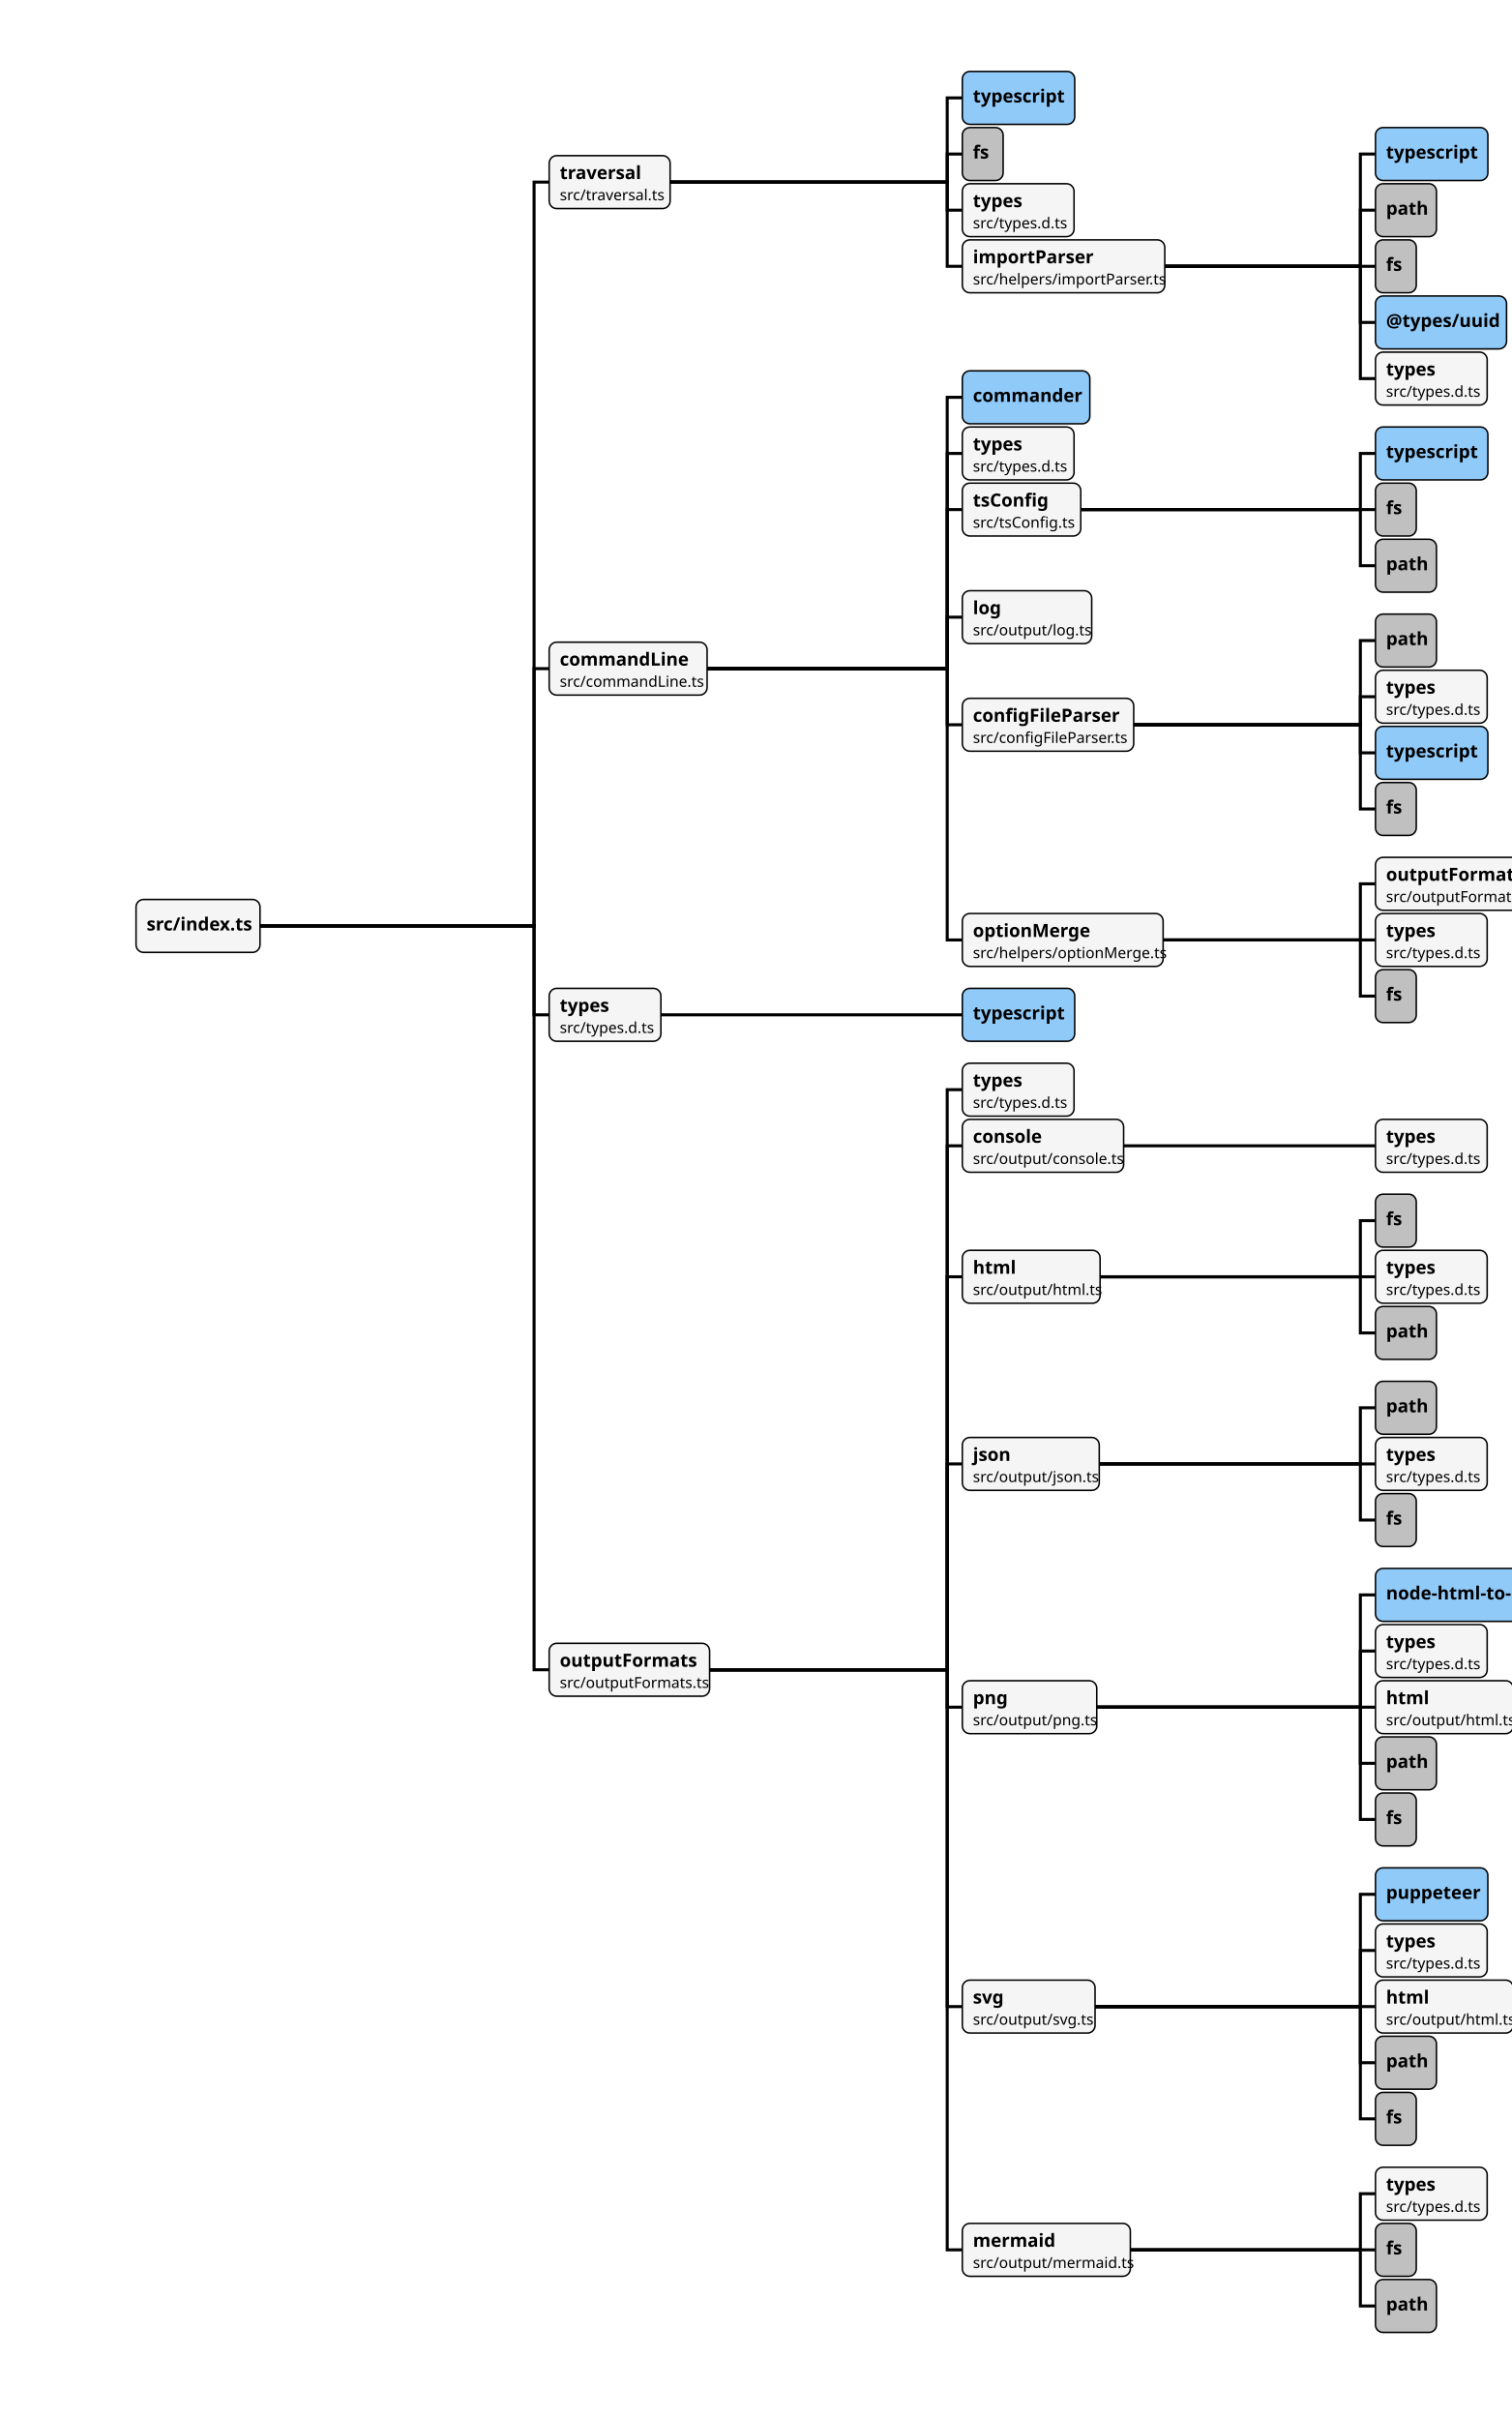
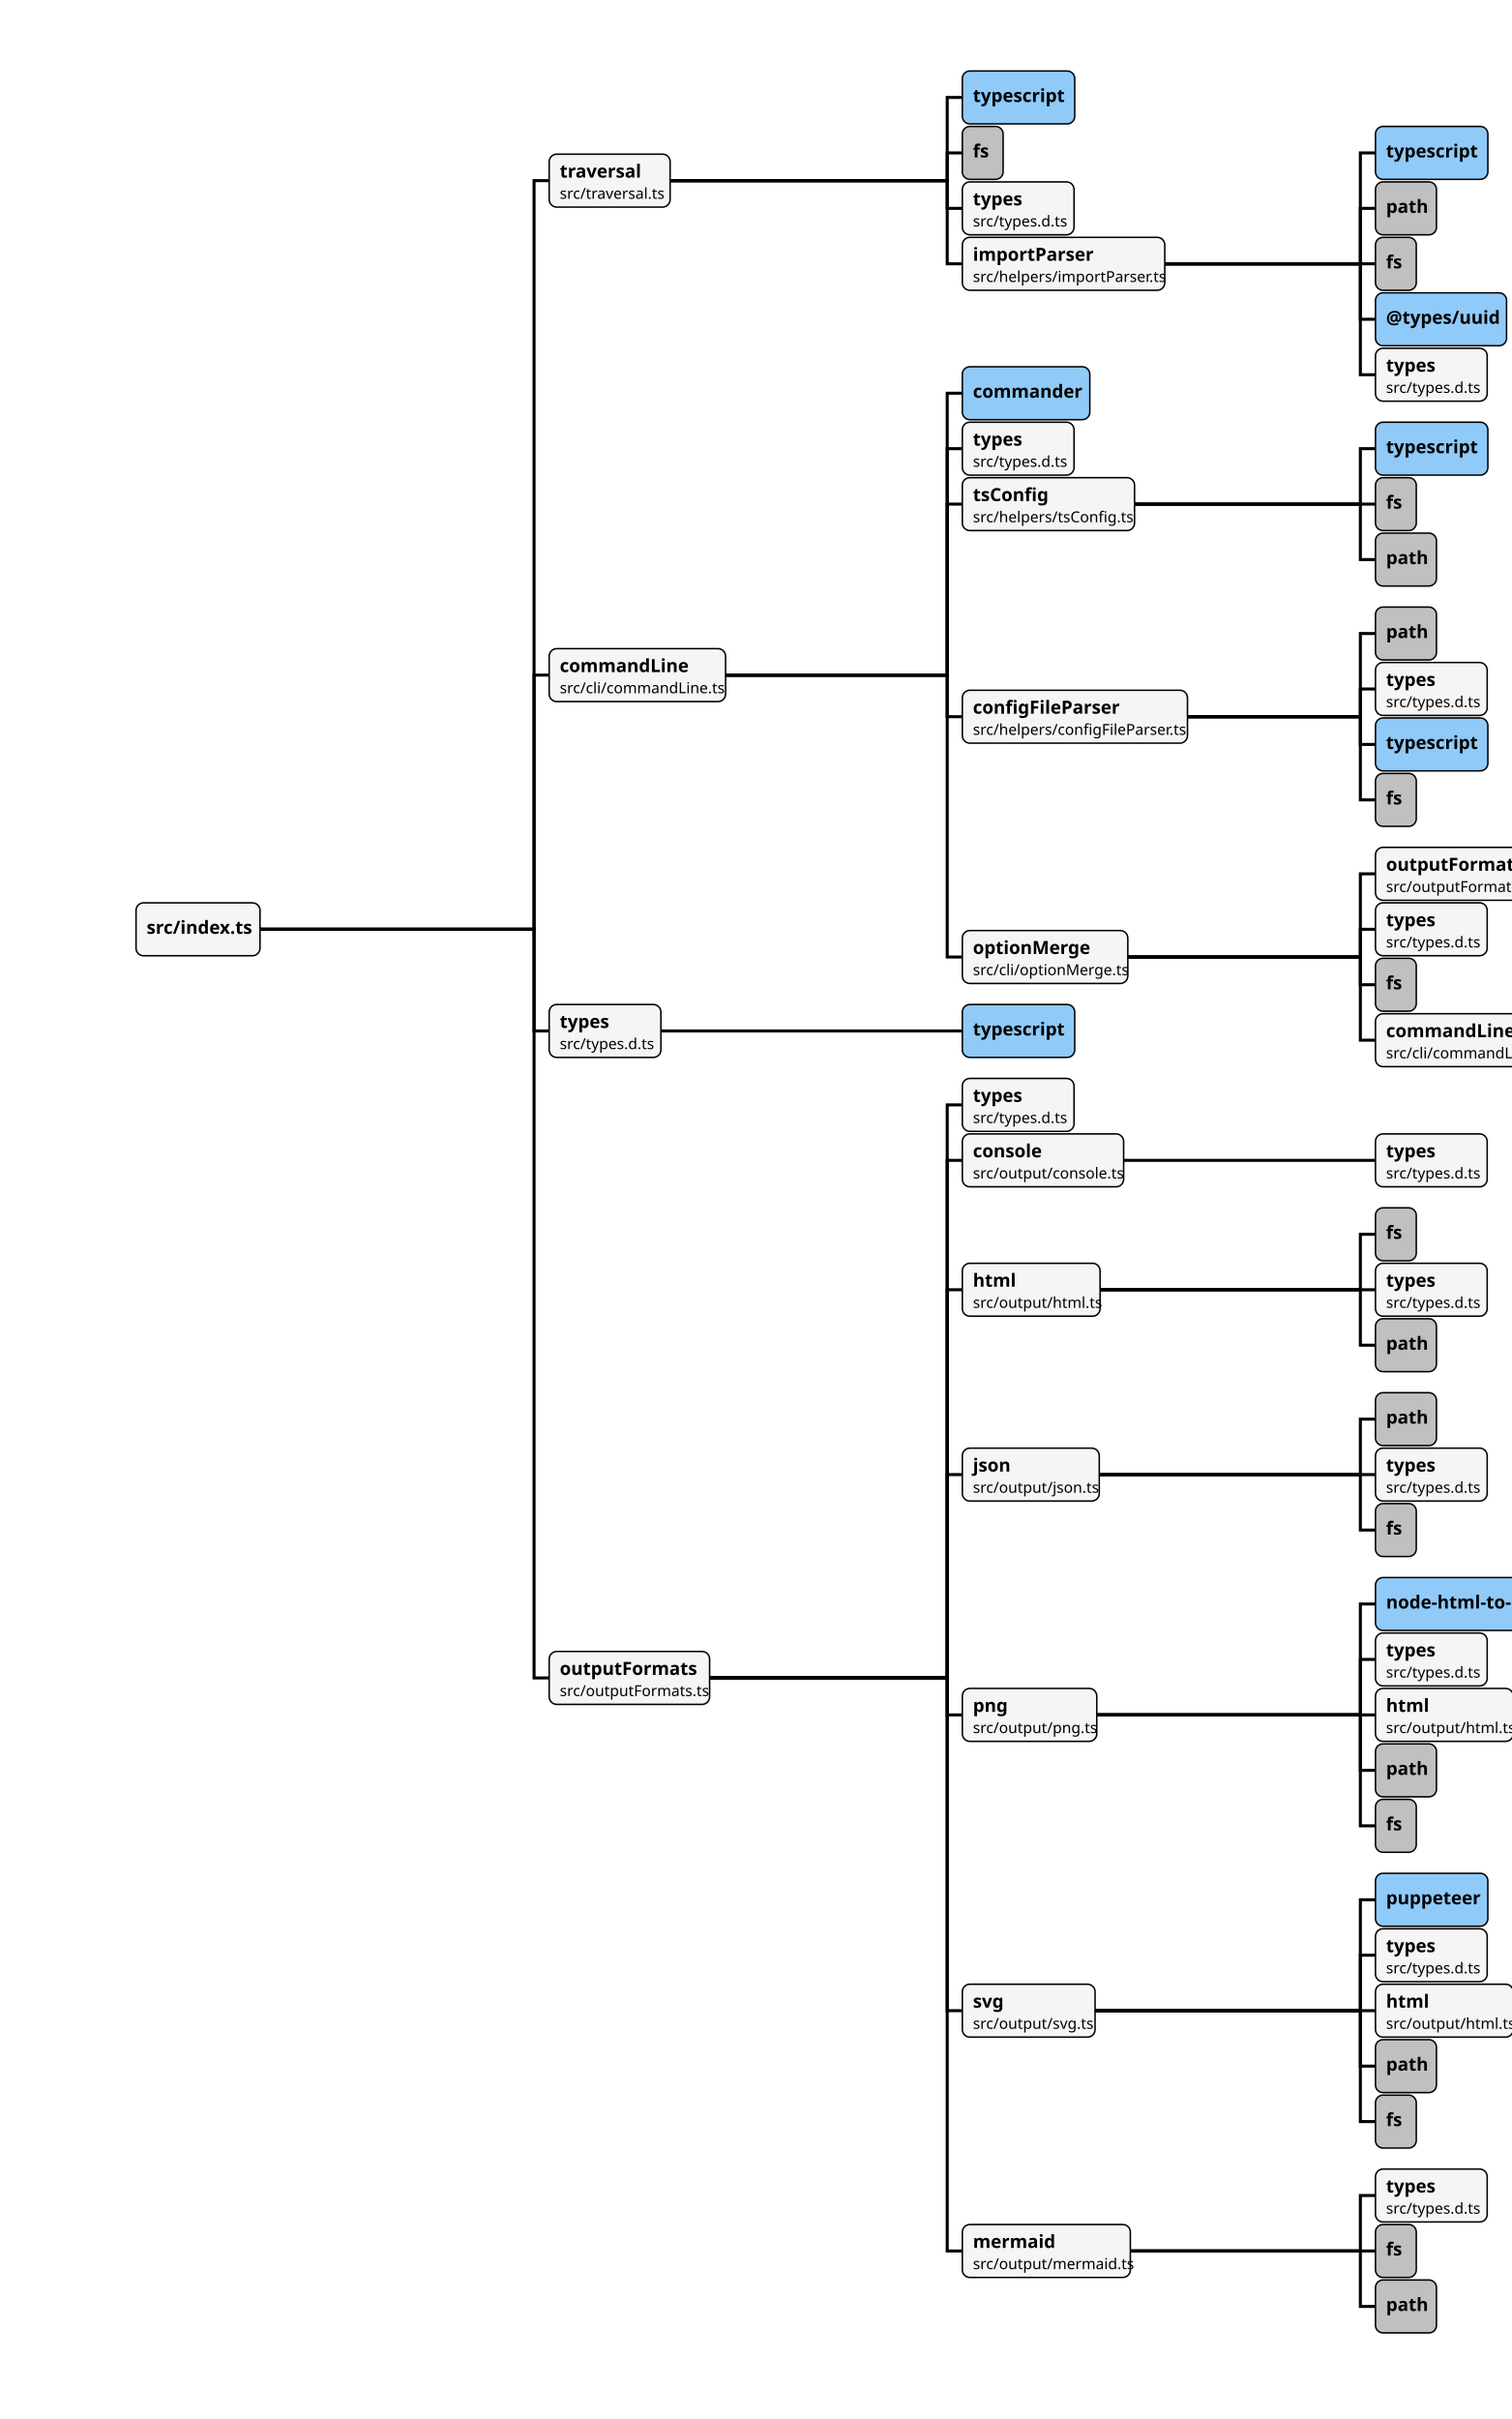
<svg xmlns="http://www.w3.org/2000/svg" width="1000" height="1600">
  <style type="text/css">
            body { width: 1200px !important; height: 100% !important; }
                
            body {
                width: 1500px;
                height: 100%;
            }
            svg {
                overflow: visible;
            }
            .text {
                font: 12px sans-serif;
                font-weight: 600;
            }
            .secondaryText {
                font: 10px sans-serif;
            }
            .link {
                fill: none;
                stroke: black;
                stroke-width: 2px;
            }
            .subtleLink {
                fill: none;
                /*stroke: gray;*/
                stroke-width: 1px;
                stroke-dasharray: 5, 5;
                stroke-dashoffset: 0;
            }
            .rect {
                stroke: black;
                stroke-width: 1px;
            }
            .nodeModule {
                fill: #90caf9;
            }
            .sourceFile {
                fill: whitesmoke;
            }
            .unknown {
                fill: #c0c0c0;
            }
        </style>
  <g transform="translate(90,40)">
-     <path class="link" d="M82.023,572.439H263.333V80.451H273.333">
- </path>
-     <path class="link" d="M82.023,572.439H263.333V402.254H273.333">
- </path>
-     <path class="link" d="M82.023,572.439H263.333V631.23H273.333">
- </path>
-     <path class="link" d="M82.023,572.439H263.333V1064.426H273.333">
- </path>
-     <path class="link" d="M353.349,80.451H536.667V24.754H546.667">
- </path>
-     <path class="link" d="M353.349,80.451H536.667V61.885H546.667">
- </path>
-     <path class="link" d="M353.349,80.451H536.667V99.016H546.667">
- </path>
-     <path class="link" d="M353.349,80.451H536.667V136.148H546.667">
- </path>
-     <path class="link" d="M377.818,402.254H536.667V222.787H546.667">
- </path>
-     <path class="link" d="M377.818,402.254H536.667V259.918H546.667">
- </path>
-     <path class="link" d="M377.818,402.254H536.667V297.049H546.667">
- </path>
-     <path class="link" d="M377.818,402.254H536.667V368.217H546.667">
- </path>
-     <path class="link" d="M377.818,402.254H536.667V439.385H546.667">
- </path>
-     <path class="link" d="M377.818,402.254H536.667V581.721H546.667">
- </path>
-     <path class="link" d="M347.24,631.23H536.667V631.23H546.667">
- </path>
-     <path class="link" d="M379.474,1064.426H536.667V680.738H546.667">
- </path>
-     <path class="link" d="M379.474,1064.426H536.667V717.869H546.667">
- </path>
-     <path class="link" d="M379.474,1064.426H536.667V804.508H546.667">
- </path>
-     <path class="link" d="M379.474,1064.426H536.667V928.279H546.667">
- </path>
-     <path class="link" d="M379.474,1064.426H536.667V1089.18H546.667">
- </path>
-     <path class="link" d="M379.474,1064.426H536.667V1287.213H546.667">
- </path>
-     <path class="link" d="M379.474,1064.426H536.667V1448.115H546.667">
- </path>
-     <path class="link" d="M680.604,136.148H810V61.885H820">
- </path>
-     <path class="link" d="M680.604,136.148H810V99.016H820">
- </path>
-     <path class="link" d="M680.604,136.148H810V136.148H820">
- </path>
-     <path class="link" d="M680.604,136.148H810V173.279H820">
- </path>
-     <path class="link" d="M680.604,136.148H810V210.41H820">
- </path>
-     <path class="link" d="M625.026,297.049H810V259.918H820">
- </path>
-     <path class="link" d="M625.026,297.049H810V297.049H820">
- </path>
-     <path class="link" d="M625.026,297.049H810V334.18H820">
- </path>
-     <path class="link" d="M660.042,439.385H810V383.689H820">
- </path>
-     <path class="link" d="M660.042,439.385H810V420.82H820">
- </path>
-     <path class="link" d="M660.042,439.385H810V457.951H820">
- </path>
-     <path class="link" d="M660.042,439.385H810V495.082H820">
- </path>
-     <path class="link" d="M679.51,581.721H810V544.59H820">
- </path>
-     <path class="link" d="M679.51,581.721H810V581.721H820">
- </path>
-     <path class="link" d="M679.51,581.721H810V618.852H820">
- </path>
-     <path class="link" d="M653.385,717.869H810V717.869H820">
- </path>
-     <path class="link" d="M637.807,804.508H810V767.377H820">
- </path>
-     <path class="link" d="M637.807,804.508H810V804.508H820">
- </path>
-     <path class="link" d="M637.807,804.508H810V841.639H820">
- </path>
-     <path class="link" d="M637.26,928.279H810V891.148H820">
- </path>
-     <path class="link" d="M637.26,928.279H810V928.279H820">
- </path>
-     <path class="link" d="M637.26,928.279H810V965.41H820">
- </path>
-     <path class="link" d="M635.604,1089.18H810V1014.918H820">
- </path>
-     <path class="link" d="M635.604,1089.18H810V1052.049H820">
- </path>
-     <path class="link" d="M635.604,1089.18H810V1089.18H820">
- </path>
-     <path class="link" d="M635.604,1089.18H810V1126.311H820">
- </path>
-     <path class="link" d="M635.604,1089.18H810V1163.443H820">
- </path>
-     <path class="link" d="M634.479,1287.213H810V1212.951H820">
- </path>
-     <path class="link" d="M634.479,1287.213H810V1250.082H820">
- </path>
-     <path class="link" d="M634.479,1287.213H810V1287.213H820">
- </path>
-     <path class="link" d="M634.479,1287.213H810V1324.344H820">
- </path>
-     <path class="link" d="M634.479,1287.213H810V1361.475H820">
- </path>
-     <path class="link" d="M657.823,1448.115H810V1410.984H820">
- </path>
-     <path class="link" d="M657.823,1448.115H810V1448.115H820">
- </path>
-     <path class="link" d="M657.823,1448.115H810V1485.246H820">
- </path>
-     <g class="node" transform="translate(0,572.4385)">
+     <path class="link" d="M82.023,574.656H263.333V79.474H273.333">
+ </path>
+     <path class="link" d="M82.023,574.656H263.333V406.538H273.333">
+ </path>
+     <path class="link" d="M82.023,574.656H263.333V641.903H273.333">
+ </path>
+     <path class="link" d="M82.023,574.656H263.333V1069.838H273.333">
+ </path>
+     <path class="link" d="M353.349,79.474H536.667V24.453H546.667">
+ </path>
+     <path class="link" d="M353.349,79.474H536.667V61.134H546.667">
+ </path>
+     <path class="link" d="M353.349,79.474H536.667V97.814H546.667">
+ </path>
+     <path class="link" d="M353.349,79.474H536.667V134.494H546.667">
+ </path>
+     <path class="link" d="M390.036,406.538H536.667V220.081H546.667">
+ </path>
+     <path class="link" d="M390.036,406.538H536.667V256.761H546.667">
+ </path>
+     <path class="link" d="M390.036,406.538H536.667V293.441H546.667">
+ </path>
+     <path class="link" d="M390.036,406.538H536.667V434.049H546.667">
+ </path>
+     <path class="link" d="M390.036,406.538H536.667V592.996H546.667">
+ </path>
+     <path class="link" d="M347.24,641.903H536.667V641.903H546.667">
+ </path>
+     <path class="link" d="M379.474,1069.838H536.667V690.81H546.667">
+ </path>
+     <path class="link" d="M379.474,1069.838H536.667V727.49H546.667">
+ </path>
+     <path class="link" d="M379.474,1069.838H536.667V813.077H546.667">
+ </path>
+     <path class="link" d="M379.474,1069.838H536.667V935.344H546.667">
+ </path>
+     <path class="link" d="M379.474,1069.838H536.667V1094.291H546.667">
+ </path>
+     <path class="link" d="M379.474,1069.838H536.667V1289.919H546.667">
+ </path>
+     <path class="link" d="M379.474,1069.838H536.667V1448.866H546.667">
+ </path>
+     <path class="link" d="M680.604,134.494H810V61.134H820">
+ </path>
+     <path class="link" d="M680.604,134.494H810V97.814H820">
+ </path>
+     <path class="link" d="M680.604,134.494H810V134.494H820">
+ </path>
+     <path class="link" d="M680.604,134.494H810V171.174H820">
+ </path>
+     <path class="link" d="M680.604,134.494H810V207.854H820">
+ </path>
+     <path class="link" d="M660.604,293.441H810V256.761H820">
+ </path>
+     <path class="link" d="M660.604,293.441H810V293.441H820">
+ </path>
+     <path class="link" d="M660.604,293.441H810V330.121H820">
+ </path>
+     <path class="link" d="M695.62,434.049H810V379.028H820">
+ </path>
+     <path class="link" d="M695.62,434.049H810V415.709H820">
+ </path>
+     <path class="link" d="M695.62,434.049H810V452.389H820">
+ </path>
+     <path class="link" d="M695.62,434.049H810V489.069H820">
+ </path>
+     <path class="link" d="M656.151,592.996H810V537.976H820">
+ </path>
+     <path class="link" d="M656.151,592.996H810V574.656H820">
+ </path>
+     <path class="link" d="M656.151,592.996H810V611.336H820">
+ </path>
+     <path class="link" d="M656.151,592.996H810V648.016H820">
+ </path>
+     <path class="link" d="M653.385,727.49H810V727.49H820">
+ </path>
+     <path class="link" d="M637.807,813.077H810V776.397H820">
+ </path>
+     <path class="link" d="M637.807,813.077H810V813.077H820">
+ </path>
+     <path class="link" d="M637.807,813.077H810V849.757H820">
+ </path>
+     <path class="link" d="M637.26,935.344H810V898.664H820">
+ </path>
+     <path class="link" d="M637.26,935.344H810V935.344H820">
+ </path>
+     <path class="link" d="M637.26,935.344H810V972.024H820">
+ </path>
+     <path class="link" d="M635.604,1094.291H810V1020.931H820">
+ </path>
+     <path class="link" d="M635.604,1094.291H810V1057.611H820">
+ </path>
+     <path class="link" d="M635.604,1094.291H810V1094.291H820">
+ </path>
+     <path class="link" d="M635.604,1094.291H810V1130.972H820">
+ </path>
+     <path class="link" d="M635.604,1094.291H810V1167.652H820">
+ </path>
+     <path class="link" d="M634.479,1289.919H810V1216.559H820">
+ </path>
+     <path class="link" d="M634.479,1289.919H810V1253.239H820">
+ </path>
+     <path class="link" d="M634.479,1289.919H810V1289.919H820">
+ </path>
+     <path class="link" d="M634.479,1289.919H810V1326.599H820">
+ </path>
+     <path class="link" d="M634.479,1289.919H810V1363.279H820">
+ </path>
+     <path class="link" d="M657.823,1448.866H810V1412.186H820">
+ </path>
+     <path class="link" d="M657.823,1448.866H810V1448.866H820">
+ </path>
+     <path class="link" d="M657.823,1448.866H810V1485.547H820">
+ </path>
+     <g class="node" transform="translate(0,574.6559)">
      <rect x="0" y="-17.5" width="82.023" height="35" rx="5" class="rect sourceFile">
</rect>
      <text y="3" x="7" class="text" style="text-anchor: start;">src/index.ts</text>
      <text y="12" x="7" class="secondaryText" style="text-anchor: start;">
</text>
    </g>
-     <g class="node" transform="translate(273.3333,80.45082)">
+     <g class="node" transform="translate(273.3333,79.47368)">
      <rect x="0" y="-17.5" width="80.016" height="35" rx="5" class="rect sourceFile">
</rect>
      <text y="-2" x="7" class="text" style="text-anchor: start;">traversal</text>
      <text y="12" x="7" class="secondaryText" style="text-anchor: start;">src/traversal.ts</text>
    </g>
-     <g class="node" transform="translate(273.3333,402.2541)">
-       <rect x="0" y="-17.5" width="104.484" height="35" rx="5" class="rect sourceFile">
+     <g class="node" transform="translate(273.3333,406.5385)">
+       <rect x="0" y="-17.5" width="116.703" height="35" rx="5" class="rect sourceFile">
</rect>
      <text y="-2" x="7" class="text" style="text-anchor: start;">commandLine</text>
-       <text y="12" x="7" class="secondaryText" style="text-anchor: start;">src/commandLine.ts</text>
-     </g>
-     <g class="node" transform="translate(273.3333,631.2295)">
-       <rect x="0" y="-17.5" width="73.906" height="35" rx="5" class="rect sourceFile">
- </rect>
-       <text y="-2" x="7" class="text" style="text-anchor: start;">types</text>
-       <text y="12" x="7" class="secondaryText" style="text-anchor: start;">src/types.d.ts</text>
-     </g>
-     <g class="node" transform="translate(273.3333,1064.426)">
+       <text y="12" x="7" class="secondaryText" style="text-anchor: start;">src/cli/commandLine.ts</text>
+     </g>
+     <g class="node" transform="translate(273.3333,641.9028)">
+       <rect x="0" y="-17.5" width="73.906" height="35" rx="5" class="rect sourceFile">
+ </rect>
+       <text y="-2" x="7" class="text" style="text-anchor: start;">types</text>
+       <text y="12" x="7" class="secondaryText" style="text-anchor: start;">src/types.d.ts</text>
+     </g>
+     <g class="node" transform="translate(273.3333,1069.838)">
      <rect x="0" y="-17.5" width="106.141" height="35" rx="5" class="rect sourceFile">
</rect>
      <text y="-2" x="7" class="text" style="text-anchor: start;">outputFormats</text>
      <text y="12" x="7" class="secondaryText" style="text-anchor: start;">src/outputFormats.ts</text>
    </g>
-     <g class="node" transform="translate(546.6667,24.7541)">
+     <g class="node" transform="translate(546.6667,24.45344)">
      <rect x="0" y="-17.5" width="74.355" height="35" rx="5" class="rect nodeModule">
</rect>
      <text y="3" x="7" class="text" style="text-anchor: start;">typescript</text>
      <text y="12" x="7" class="secondaryText" style="text-anchor: start;">
</text>
    </g>
-     <g class="node" transform="translate(546.6667,61.88525)">
-       <rect x="0" y="-17.5" width="26.996" height="35" rx="5" class="rect unknown">
- </rect>
-       <text y="3" x="7" class="text" style="text-anchor: start;">fs</text>
-       <text y="12" x="7" class="secondaryText" style="text-anchor: start;">
- </text>
-     </g>
-     <g class="node" transform="translate(546.6667,99.01639)">
-       <rect x="0" y="-17.5" width="73.906" height="35" rx="5" class="rect sourceFile">
- </rect>
-       <text y="-2" x="7" class="text" style="text-anchor: start;">types</text>
-       <text y="12" x="7" class="secondaryText" style="text-anchor: start;">src/types.d.ts</text>
-     </g>
-     <g class="node" transform="translate(546.6667,136.1475)">
+     <g class="node" transform="translate(546.6667,61.1336)">
+       <rect x="0" y="-17.5" width="26.996" height="35" rx="5" class="rect unknown">
+ </rect>
+       <text y="3" x="7" class="text" style="text-anchor: start;">fs</text>
+       <text y="12" x="7" class="secondaryText" style="text-anchor: start;">
+ </text>
+     </g>
+     <g class="node" transform="translate(546.6667,97.81377)">
+       <rect x="0" y="-17.5" width="73.906" height="35" rx="5" class="rect sourceFile">
+ </rect>
+       <text y="-2" x="7" class="text" style="text-anchor: start;">types</text>
+       <text y="12" x="7" class="secondaryText" style="text-anchor: start;">src/types.d.ts</text>
+     </g>
+     <g class="node" transform="translate(546.6667,134.4939)">
      <rect x="0" y="-17.5" width="133.938" height="35" rx="5" class="rect sourceFile">
</rect>
      <text y="-2" x="7" class="text" style="text-anchor: start;">importParser</text>
      <text y="12" x="7" class="secondaryText" style="text-anchor: start;">src/helpers/importParser.ts</text>
    </g>
-     <g class="node" transform="translate(546.6667,222.7869)">
+     <g class="node" transform="translate(546.6667,220.081)">
      <rect x="0" y="-17.5" width="84.352" height="35" rx="5" class="rect nodeModule">
</rect>
      <text y="3" x="7" class="text" style="text-anchor: start;">commander</text>
      <text y="12" x="7" class="secondaryText" style="text-anchor: start;">
</text>
    </g>
-     <g class="node" transform="translate(546.6667,259.918)">
-       <rect x="0" y="-17.5" width="73.906" height="35" rx="5" class="rect sourceFile">
- </rect>
-       <text y="-2" x="7" class="text" style="text-anchor: start;">types</text>
-       <text y="12" x="7" class="secondaryText" style="text-anchor: start;">src/types.d.ts</text>
-     </g>
-     <g class="node" transform="translate(546.6667,297.0492)">
-       <rect x="0" y="-17.5" width="78.359" height="35" rx="5" class="rect sourceFile">
+     <g class="node" transform="translate(546.6667,256.7611)">
+       <rect x="0" y="-17.5" width="73.906" height="35" rx="5" class="rect sourceFile">
+ </rect>
+       <text y="-2" x="7" class="text" style="text-anchor: start;">types</text>
+       <text y="12" x="7" class="secondaryText" style="text-anchor: start;">src/types.d.ts</text>
+     </g>
+     <g class="node" transform="translate(546.6667,293.4413)">
+       <rect x="0" y="-17.5" width="113.938" height="35" rx="5" class="rect sourceFile">
</rect>
      <text y="-2" x="7" class="text" style="text-anchor: start;">tsConfig</text>
-       <text y="12" x="7" class="secondaryText" style="text-anchor: start;">src/tsConfig.ts</text>
-     </g>
-     <g class="node" transform="translate(546.6667,368.2172)">
-       <rect x="0" y="-17.5" width="85.594" height="35" rx="5" class="rect sourceFile">
- </rect>
-       <text y="-2" x="7" class="text" style="text-anchor: start;">log</text>
-       <text y="12" x="7" class="secondaryText" style="text-anchor: start;">src/output/log.ts</text>
-     </g>
-     <g class="node" transform="translate(546.6667,439.3852)">
-       <rect x="0" y="-17.5" width="113.375" height="35" rx="5" class="rect sourceFile">
+       <text y="12" x="7" class="secondaryText" style="text-anchor: start;">src/helpers/tsConfig.ts</text>
+     </g>
+     <g class="node" transform="translate(546.6667,434.0486)">
+       <rect x="0" y="-17.5" width="148.953" height="35" rx="5" class="rect sourceFile">
</rect>
      <text y="-2" x="7" class="text" style="text-anchor: start;">configFileParser</text>
-       <text y="12" x="7" class="secondaryText" style="text-anchor: start;">src/configFileParser.ts</text>
-     </g>
-     <g class="node" transform="translate(546.6667,581.7213)">
-       <rect x="0" y="-17.5" width="132.844" height="35" rx="5" class="rect sourceFile">
+       <text y="12" x="7" class="secondaryText" style="text-anchor: start;">src/helpers/configFileParser.ts</text>
+     </g>
+     <g class="node" transform="translate(546.6667,592.996)">
+       <rect x="0" y="-17.5" width="109.484" height="35" rx="5" class="rect sourceFile">
</rect>
      <text y="-2" x="7" class="text" style="text-anchor: start;">optionMerge</text>
-       <text y="12" x="7" class="secondaryText" style="text-anchor: start;">src/helpers/optionMerge.ts</text>
-     </g>
-     <g class="node" transform="translate(546.6667,631.2295)">
+       <text y="12" x="7" class="secondaryText" style="text-anchor: start;">src/cli/optionMerge.ts</text>
+     </g>
+     <g class="node" transform="translate(546.6667,641.9028)">
      <rect x="0" y="-17.5" width="74.355" height="35" rx="5" class="rect nodeModule">
</rect>
      <text y="3" x="7" class="text" style="text-anchor: start;">typescript</text>
      <text y="12" x="7" class="secondaryText" style="text-anchor: start;">
</text>
    </g>
-     <g class="node" transform="translate(546.6667,680.7377)">
-       <rect x="0" y="-17.5" width="73.906" height="35" rx="5" class="rect sourceFile">
- </rect>
-       <text y="-2" x="7" class="text" style="text-anchor: start;">types</text>
-       <text y="12" x="7" class="secondaryText" style="text-anchor: start;">src/types.d.ts</text>
-     </g>
-     <g class="node" transform="translate(546.6667,717.8689)">
+     <g class="node" transform="translate(546.6667,690.8097)">
+       <rect x="0" y="-17.5" width="73.906" height="35" rx="5" class="rect sourceFile">
+ </rect>
+       <text y="-2" x="7" class="text" style="text-anchor: start;">types</text>
+       <text y="12" x="7" class="secondaryText" style="text-anchor: start;">src/types.d.ts</text>
+     </g>
+     <g class="node" transform="translate(546.6667,727.4899)">
      <rect x="0" y="-17.5" width="106.719" height="35" rx="5" class="rect sourceFile">
</rect>
      <text y="-2" x="7" class="text" style="text-anchor: start;">console</text>
      <text y="12" x="7" class="secondaryText" style="text-anchor: start;">src/output/console.ts</text>
    </g>
-     <g class="node" transform="translate(546.6667,804.5082)">
+     <g class="node" transform="translate(546.6667,813.0769)">
      <rect x="0" y="-17.5" width="91.141" height="35" rx="5" class="rect sourceFile">
</rect>
      <text y="-2" x="7" class="text" style="text-anchor: start;">html</text>
      <text y="12" x="7" class="secondaryText" style="text-anchor: start;">src/output/html.ts</text>
    </g>
-     <g class="node" transform="translate(546.6667,928.2787)">
+     <g class="node" transform="translate(546.6667,935.3441)">
      <rect x="0" y="-17.5" width="90.594" height="35" rx="5" class="rect sourceFile">
</rect>
      <text y="-2" x="7" class="text" style="text-anchor: start;">json</text>
      <text y="12" x="7" class="secondaryText" style="text-anchor: start;">src/output/json.ts</text>
    </g>
-     <g class="node" transform="translate(546.6667,1089.18)">
+     <g class="node" transform="translate(546.6667,1094.291)">
      <rect x="0" y="-17.5" width="88.938" height="35" rx="5" class="rect sourceFile">
</rect>
      <text y="-2" x="7" class="text" style="text-anchor: start;">png</text>
      <text y="12" x="7" class="secondaryText" style="text-anchor: start;">src/output/png.ts</text>
    </g>
-     <g class="node" transform="translate(546.6667,1287.213)">
+     <g class="node" transform="translate(546.6667,1289.919)">
      <rect x="0" y="-17.5" width="87.812" height="35" rx="5" class="rect sourceFile">
</rect>
      <text y="-2" x="7" class="text" style="text-anchor: start;">svg</text>
      <text y="12" x="7" class="secondaryText" style="text-anchor: start;">src/output/svg.ts</text>
    </g>
-     <g class="node" transform="translate(546.6667,1448.115)">
+     <g class="node" transform="translate(546.6667,1448.866)">
      <rect x="0" y="-17.5" width="111.156" height="35" rx="5" class="rect sourceFile">
</rect>
      <text y="-2" x="7" class="text" style="text-anchor: start;">mermaid</text>
      <text y="12" x="7" class="secondaryText" style="text-anchor: start;">src/output/mermaid.ts</text>
    </g>
-     <g class="node" transform="translate(820,61.88525)">
+     <g class="node" transform="translate(820,61.1336)">
      <rect x="0" y="-17.5" width="74.355" height="35" rx="5" class="rect nodeModule">
</rect>
      <text y="3" x="7" class="text" style="text-anchor: start;">typescript</text>
      <text y="12" x="7" class="secondaryText" style="text-anchor: start;">
</text>
    </g>
-     <g class="node" transform="translate(820,99.01639)">
-       <rect x="0" y="-17.5" width="40.344" height="35" rx="5" class="rect unknown">
- </rect>
-       <text y="3" x="7" class="text" style="text-anchor: start;">path</text>
-       <text y="12" x="7" class="secondaryText" style="text-anchor: start;">
- </text>
-     </g>
-     <g class="node" transform="translate(820,136.1475)">
-       <rect x="0" y="-17.5" width="26.996" height="35" rx="5" class="rect unknown">
- </rect>
-       <text y="3" x="7" class="text" style="text-anchor: start;">fs</text>
-       <text y="12" x="7" class="secondaryText" style="text-anchor: start;">
- </text>
-     </g>
-     <g class="node" transform="translate(820,173.2787)">
+     <g class="node" transform="translate(820,97.81377)">
+       <rect x="0" y="-17.5" width="40.344" height="35" rx="5" class="rect unknown">
+ </rect>
+       <text y="3" x="7" class="text" style="text-anchor: start;">path</text>
+       <text y="12" x="7" class="secondaryText" style="text-anchor: start;">
+ </text>
+     </g>
+     <g class="node" transform="translate(820,134.4939)">
+       <rect x="0" y="-17.5" width="26.996" height="35" rx="5" class="rect unknown">
+ </rect>
+       <text y="3" x="7" class="text" style="text-anchor: start;">fs</text>
+       <text y="12" x="7" class="secondaryText" style="text-anchor: start;">
+ </text>
+     </g>
+     <g class="node" transform="translate(820,171.1741)">
      <rect x="0" y="-17.5" width="86.719" height="35" rx="5" class="rect nodeModule">
</rect>
      <text y="3" x="7" class="text" style="text-anchor: start;">@types/uuid</text>
      <text y="12" x="7" class="secondaryText" style="text-anchor: start;">
</text>
    </g>
-     <g class="node" transform="translate(820,210.4098)">
-       <rect x="0" y="-17.5" width="73.906" height="35" rx="5" class="rect sourceFile">
- </rect>
-       <text y="-2" x="7" class="text" style="text-anchor: start;">types</text>
-       <text y="12" x="7" class="secondaryText" style="text-anchor: start;">src/types.d.ts</text>
-     </g>
-     <g class="node" transform="translate(820,259.918)">
+     <g class="node" transform="translate(820,207.8543)">
+       <rect x="0" y="-17.5" width="73.906" height="35" rx="5" class="rect sourceFile">
+ </rect>
+       <text y="-2" x="7" class="text" style="text-anchor: start;">types</text>
+       <text y="12" x="7" class="secondaryText" style="text-anchor: start;">src/types.d.ts</text>
+     </g>
+     <g class="node" transform="translate(820,256.7611)">
      <rect x="0" y="-17.5" width="74.355" height="35" rx="5" class="rect nodeModule">
</rect>
      <text y="3" x="7" class="text" style="text-anchor: start;">typescript</text>
      <text y="12" x="7" class="secondaryText" style="text-anchor: start;">
</text>
    </g>
-     <g class="node" transform="translate(820,297.0492)">
-       <rect x="0" y="-17.5" width="26.996" height="35" rx="5" class="rect unknown">
- </rect>
-       <text y="3" x="7" class="text" style="text-anchor: start;">fs</text>
-       <text y="12" x="7" class="secondaryText" style="text-anchor: start;">
- </text>
-     </g>
-     <g class="node" transform="translate(820,334.1803)">
-       <rect x="0" y="-17.5" width="40.344" height="35" rx="5" class="rect unknown">
- </rect>
-       <text y="3" x="7" class="text" style="text-anchor: start;">path</text>
-       <text y="12" x="7" class="secondaryText" style="text-anchor: start;">
- </text>
-     </g>
-     <g class="node" transform="translate(820,383.6885)">
-       <rect x="0" y="-17.5" width="40.344" height="35" rx="5" class="rect unknown">
- </rect>
-       <text y="3" x="7" class="text" style="text-anchor: start;">path</text>
-       <text y="12" x="7" class="secondaryText" style="text-anchor: start;">
- </text>
-     </g>
-     <g class="node" transform="translate(820,420.8197)">
-       <rect x="0" y="-17.5" width="73.906" height="35" rx="5" class="rect sourceFile">
- </rect>
-       <text y="-2" x="7" class="text" style="text-anchor: start;">types</text>
-       <text y="12" x="7" class="secondaryText" style="text-anchor: start;">src/types.d.ts</text>
-     </g>
-     <g class="node" transform="translate(820,457.9508)">
+     <g class="node" transform="translate(820,293.4413)">
+       <rect x="0" y="-17.5" width="26.996" height="35" rx="5" class="rect unknown">
+ </rect>
+       <text y="3" x="7" class="text" style="text-anchor: start;">fs</text>
+       <text y="12" x="7" class="secondaryText" style="text-anchor: start;">
+ </text>
+     </g>
+     <g class="node" transform="translate(820,330.1215)">
+       <rect x="0" y="-17.5" width="40.344" height="35" rx="5" class="rect unknown">
+ </rect>
+       <text y="3" x="7" class="text" style="text-anchor: start;">path</text>
+       <text y="12" x="7" class="secondaryText" style="text-anchor: start;">
+ </text>
+     </g>
+     <g class="node" transform="translate(820,379.0283)">
+       <rect x="0" y="-17.5" width="40.344" height="35" rx="5" class="rect unknown">
+ </rect>
+       <text y="3" x="7" class="text" style="text-anchor: start;">path</text>
+       <text y="12" x="7" class="secondaryText" style="text-anchor: start;">
+ </text>
+     </g>
+     <g class="node" transform="translate(820,415.7085)">
+       <rect x="0" y="-17.5" width="73.906" height="35" rx="5" class="rect sourceFile">
+ </rect>
+       <text y="-2" x="7" class="text" style="text-anchor: start;">types</text>
+       <text y="12" x="7" class="secondaryText" style="text-anchor: start;">src/types.d.ts</text>
+     </g>
+     <g class="node" transform="translate(820,452.3887)">
      <rect x="0" y="-17.5" width="74.355" height="35" rx="5" class="rect nodeModule">
</rect>
      <text y="3" x="7" class="text" style="text-anchor: start;">typescript</text>
      <text y="12" x="7" class="secondaryText" style="text-anchor: start;">
</text>
    </g>
-     <g class="node" transform="translate(820,495.082)">
-       <rect x="0" y="-17.5" width="26.996" height="35" rx="5" class="rect unknown">
- </rect>
-       <text y="3" x="7" class="text" style="text-anchor: start;">fs</text>
-       <text y="12" x="7" class="secondaryText" style="text-anchor: start;">
- </text>
-     </g>
-     <g class="node" transform="translate(820,544.5902)">
+     <g class="node" transform="translate(820,489.0688)">
+       <rect x="0" y="-17.5" width="26.996" height="35" rx="5" class="rect unknown">
+ </rect>
+       <text y="3" x="7" class="text" style="text-anchor: start;">fs</text>
+       <text y="12" x="7" class="secondaryText" style="text-anchor: start;">
+ </text>
+     </g>
+     <g class="node" transform="translate(820,537.9757)">
      <rect x="0" y="-17.5" width="106.141" height="35" rx="5" class="rect sourceFile">
</rect>
      <text y="-2" x="7" class="text" style="text-anchor: start;">outputFormats</text>
      <text y="12" x="7" class="secondaryText" style="text-anchor: start;">src/outputFormats.ts</text>
    </g>
-     <g class="node" transform="translate(820,581.7213)">
-       <rect x="0" y="-17.5" width="73.906" height="35" rx="5" class="rect sourceFile">
- </rect>
-       <text y="-2" x="7" class="text" style="text-anchor: start;">types</text>
-       <text y="12" x="7" class="secondaryText" style="text-anchor: start;">src/types.d.ts</text>
-     </g>
-     <g class="node" transform="translate(820,618.8525)">
-       <rect x="0" y="-17.5" width="26.996" height="35" rx="5" class="rect unknown">
- </rect>
-       <text y="3" x="7" class="text" style="text-anchor: start;">fs</text>
-       <text y="12" x="7" class="secondaryText" style="text-anchor: start;">
- </text>
-     </g>
-     <g class="node" transform="translate(820,717.8689)">
-       <rect x="0" y="-17.5" width="73.906" height="35" rx="5" class="rect sourceFile">
- </rect>
-       <text y="-2" x="7" class="text" style="text-anchor: start;">types</text>
-       <text y="12" x="7" class="secondaryText" style="text-anchor: start;">src/types.d.ts</text>
-     </g>
-     <g class="node" transform="translate(820,767.377)">
-       <rect x="0" y="-17.5" width="26.996" height="35" rx="5" class="rect unknown">
- </rect>
-       <text y="3" x="7" class="text" style="text-anchor: start;">fs</text>
-       <text y="12" x="7" class="secondaryText" style="text-anchor: start;">
- </text>
-     </g>
-     <g class="node" transform="translate(820,804.5082)">
-       <rect x="0" y="-17.5" width="73.906" height="35" rx="5" class="rect sourceFile">
- </rect>
-       <text y="-2" x="7" class="text" style="text-anchor: start;">types</text>
-       <text y="12" x="7" class="secondaryText" style="text-anchor: start;">src/types.d.ts</text>
-     </g>
-     <g class="node" transform="translate(820,841.6393)">
-       <rect x="0" y="-17.5" width="40.344" height="35" rx="5" class="rect unknown">
- </rect>
-       <text y="3" x="7" class="text" style="text-anchor: start;">path</text>
-       <text y="12" x="7" class="secondaryText" style="text-anchor: start;">
- </text>
-     </g>
-     <g class="node" transform="translate(820,891.1475)">
-       <rect x="0" y="-17.5" width="40.344" height="35" rx="5" class="rect unknown">
- </rect>
-       <text y="3" x="7" class="text" style="text-anchor: start;">path</text>
-       <text y="12" x="7" class="secondaryText" style="text-anchor: start;">
- </text>
-     </g>
-     <g class="node" transform="translate(820,928.2787)">
-       <rect x="0" y="-17.5" width="73.906" height="35" rx="5" class="rect sourceFile">
- </rect>
-       <text y="-2" x="7" class="text" style="text-anchor: start;">types</text>
-       <text y="12" x="7" class="secondaryText" style="text-anchor: start;">src/types.d.ts</text>
-     </g>
-     <g class="node" transform="translate(820,965.4098)">
-       <rect x="0" y="-17.5" width="26.996" height="35" rx="5" class="rect unknown">
- </rect>
-       <text y="3" x="7" class="text" style="text-anchor: start;">fs</text>
-       <text y="12" x="7" class="secondaryText" style="text-anchor: start;">
- </text>
-     </g>
-     <g class="node" transform="translate(820,1014.918)">
+     <g class="node" transform="translate(820,574.6559)">
+       <rect x="0" y="-17.5" width="73.906" height="35" rx="5" class="rect sourceFile">
+ </rect>
+       <text y="-2" x="7" class="text" style="text-anchor: start;">types</text>
+       <text y="12" x="7" class="secondaryText" style="text-anchor: start;">src/types.d.ts</text>
+     </g>
+     <g class="node" transform="translate(820,611.336)">
+       <rect x="0" y="-17.5" width="26.996" height="35" rx="5" class="rect unknown">
+ </rect>
+       <text y="3" x="7" class="text" style="text-anchor: start;">fs</text>
+       <text y="12" x="7" class="secondaryText" style="text-anchor: start;">
+ </text>
+     </g>
+     <g class="node" transform="translate(820,648.0162)">
+       <rect x="0" y="-17.5" width="116.703" height="35" rx="5" class="rect sourceFile">
+ </rect>
+       <text y="-2" x="7" class="text" style="text-anchor: start;">commandLine</text>
+       <text y="12" x="7" class="secondaryText" style="text-anchor: start;">src/cli/commandLine.ts</text>
+     </g>
+     <g class="node" transform="translate(820,727.4899)">
+       <rect x="0" y="-17.5" width="73.906" height="35" rx="5" class="rect sourceFile">
+ </rect>
+       <text y="-2" x="7" class="text" style="text-anchor: start;">types</text>
+       <text y="12" x="7" class="secondaryText" style="text-anchor: start;">src/types.d.ts</text>
+     </g>
+     <g class="node" transform="translate(820,776.3968)">
+       <rect x="0" y="-17.5" width="26.996" height="35" rx="5" class="rect unknown">
+ </rect>
+       <text y="3" x="7" class="text" style="text-anchor: start;">fs</text>
+       <text y="12" x="7" class="secondaryText" style="text-anchor: start;">
+ </text>
+     </g>
+     <g class="node" transform="translate(820,813.0769)">
+       <rect x="0" y="-17.5" width="73.906" height="35" rx="5" class="rect sourceFile">
+ </rect>
+       <text y="-2" x="7" class="text" style="text-anchor: start;">types</text>
+       <text y="12" x="7" class="secondaryText" style="text-anchor: start;">src/types.d.ts</text>
+     </g>
+     <g class="node" transform="translate(820,849.7571)">
+       <rect x="0" y="-17.5" width="40.344" height="35" rx="5" class="rect unknown">
+ </rect>
+       <text y="3" x="7" class="text" style="text-anchor: start;">path</text>
+       <text y="12" x="7" class="secondaryText" style="text-anchor: start;">
+ </text>
+     </g>
+     <g class="node" transform="translate(820,898.664)">
+       <rect x="0" y="-17.5" width="40.344" height="35" rx="5" class="rect unknown">
+ </rect>
+       <text y="3" x="7" class="text" style="text-anchor: start;">path</text>
+       <text y="12" x="7" class="secondaryText" style="text-anchor: start;">
+ </text>
+     </g>
+     <g class="node" transform="translate(820,935.3441)">
+       <rect x="0" y="-17.5" width="73.906" height="35" rx="5" class="rect sourceFile">
+ </rect>
+       <text y="-2" x="7" class="text" style="text-anchor: start;">types</text>
+       <text y="12" x="7" class="secondaryText" style="text-anchor: start;">src/types.d.ts</text>
+     </g>
+     <g class="node" transform="translate(820,972.0243)">
+       <rect x="0" y="-17.5" width="26.996" height="35" rx="5" class="rect unknown">
+ </rect>
+       <text y="3" x="7" class="text" style="text-anchor: start;">fs</text>
+       <text y="12" x="7" class="secondaryText" style="text-anchor: start;">
+ </text>
+     </g>
+     <g class="node" transform="translate(820,1020.931)">
      <rect x="0" y="-17.5" width="127.316" height="35" rx="5" class="rect nodeModule">
</rect>
      <text y="3" x="7" class="text" style="text-anchor: start;">node-html-to-image</text>
      <text y="12" x="7" class="secondaryText" style="text-anchor: start;">
</text>
    </g>
-     <g class="node" transform="translate(820,1052.049)">
-       <rect x="0" y="-17.5" width="73.906" height="35" rx="5" class="rect sourceFile">
- </rect>
-       <text y="-2" x="7" class="text" style="text-anchor: start;">types</text>
-       <text y="12" x="7" class="secondaryText" style="text-anchor: start;">src/types.d.ts</text>
-     </g>
-     <g class="node" transform="translate(820,1089.18)">
+     <g class="node" transform="translate(820,1057.611)">
+       <rect x="0" y="-17.5" width="73.906" height="35" rx="5" class="rect sourceFile">
+ </rect>
+       <text y="-2" x="7" class="text" style="text-anchor: start;">types</text>
+       <text y="12" x="7" class="secondaryText" style="text-anchor: start;">src/types.d.ts</text>
+     </g>
+     <g class="node" transform="translate(820,1094.291)">
      <rect x="0" y="-17.5" width="91.141" height="35" rx="5" class="rect sourceFile">
</rect>
      <text y="-2" x="7" class="text" style="text-anchor: start;">html</text>
      <text y="12" x="7" class="secondaryText" style="text-anchor: start;">src/output/html.ts</text>
    </g>
-     <g class="node" transform="translate(820,1126.311)">
-       <rect x="0" y="-17.5" width="40.344" height="35" rx="5" class="rect unknown">
- </rect>
-       <text y="3" x="7" class="text" style="text-anchor: start;">path</text>
-       <text y="12" x="7" class="secondaryText" style="text-anchor: start;">
- </text>
-     </g>
-     <g class="node" transform="translate(820,1163.443)">
-       <rect x="0" y="-17.5" width="26.996" height="35" rx="5" class="rect unknown">
- </rect>
-       <text y="3" x="7" class="text" style="text-anchor: start;">fs</text>
-       <text y="12" x="7" class="secondaryText" style="text-anchor: start;">
- </text>
-     </g>
-     <g class="node" transform="translate(820,1212.951)">
+     <g class="node" transform="translate(820,1130.972)">
+       <rect x="0" y="-17.5" width="40.344" height="35" rx="5" class="rect unknown">
+ </rect>
+       <text y="3" x="7" class="text" style="text-anchor: start;">path</text>
+       <text y="12" x="7" class="secondaryText" style="text-anchor: start;">
+ </text>
+     </g>
+     <g class="node" transform="translate(820,1167.652)">
+       <rect x="0" y="-17.5" width="26.996" height="35" rx="5" class="rect unknown">
+ </rect>
+       <text y="3" x="7" class="text" style="text-anchor: start;">fs</text>
+       <text y="12" x="7" class="secondaryText" style="text-anchor: start;">
+ </text>
+     </g>
+     <g class="node" transform="translate(820,1216.559)">
      <rect x="0" y="-17.5" width="74.338" height="35" rx="5" class="rect nodeModule">
</rect>
      <text y="3" x="7" class="text" style="text-anchor: start;">puppeteer</text>
      <text y="12" x="7" class="secondaryText" style="text-anchor: start;">
</text>
    </g>
-     <g class="node" transform="translate(820,1250.082)">
-       <rect x="0" y="-17.5" width="73.906" height="35" rx="5" class="rect sourceFile">
- </rect>
-       <text y="-2" x="7" class="text" style="text-anchor: start;">types</text>
-       <text y="12" x="7" class="secondaryText" style="text-anchor: start;">src/types.d.ts</text>
-     </g>
-     <g class="node" transform="translate(820,1287.213)">
+     <g class="node" transform="translate(820,1253.239)">
+       <rect x="0" y="-17.5" width="73.906" height="35" rx="5" class="rect sourceFile">
+ </rect>
+       <text y="-2" x="7" class="text" style="text-anchor: start;">types</text>
+       <text y="12" x="7" class="secondaryText" style="text-anchor: start;">src/types.d.ts</text>
+     </g>
+     <g class="node" transform="translate(820,1289.919)">
      <rect x="0" y="-17.5" width="91.141" height="35" rx="5" class="rect sourceFile">
</rect>
      <text y="-2" x="7" class="text" style="text-anchor: start;">html</text>
      <text y="12" x="7" class="secondaryText" style="text-anchor: start;">src/output/html.ts</text>
    </g>
-     <g class="node" transform="translate(820,1324.344)">
-       <rect x="0" y="-17.5" width="40.344" height="35" rx="5" class="rect unknown">
- </rect>
-       <text y="3" x="7" class="text" style="text-anchor: start;">path</text>
-       <text y="12" x="7" class="secondaryText" style="text-anchor: start;">
- </text>
-     </g>
-     <g class="node" transform="translate(820,1361.475)">
-       <rect x="0" y="-17.5" width="26.996" height="35" rx="5" class="rect unknown">
- </rect>
-       <text y="3" x="7" class="text" style="text-anchor: start;">fs</text>
-       <text y="12" x="7" class="secondaryText" style="text-anchor: start;">
- </text>
-     </g>
-     <g class="node" transform="translate(820,1410.984)">
-       <rect x="0" y="-17.5" width="73.906" height="35" rx="5" class="rect sourceFile">
- </rect>
-       <text y="-2" x="7" class="text" style="text-anchor: start;">types</text>
-       <text y="12" x="7" class="secondaryText" style="text-anchor: start;">src/types.d.ts</text>
-     </g>
-     <g class="node" transform="translate(820,1448.115)">
-       <rect x="0" y="-17.5" width="26.996" height="35" rx="5" class="rect unknown">
- </rect>
-       <text y="3" x="7" class="text" style="text-anchor: start;">fs</text>
-       <text y="12" x="7" class="secondaryText" style="text-anchor: start;">
- </text>
-     </g>
-     <g class="node" transform="translate(820,1485.246)">
+     <g class="node" transform="translate(820,1326.599)">
+       <rect x="0" y="-17.5" width="40.344" height="35" rx="5" class="rect unknown">
+ </rect>
+       <text y="3" x="7" class="text" style="text-anchor: start;">path</text>
+       <text y="12" x="7" class="secondaryText" style="text-anchor: start;">
+ </text>
+     </g>
+     <g class="node" transform="translate(820,1363.279)">
+       <rect x="0" y="-17.5" width="26.996" height="35" rx="5" class="rect unknown">
+ </rect>
+       <text y="3" x="7" class="text" style="text-anchor: start;">fs</text>
+       <text y="12" x="7" class="secondaryText" style="text-anchor: start;">
+ </text>
+     </g>
+     <g class="node" transform="translate(820,1412.186)">
+       <rect x="0" y="-17.5" width="73.906" height="35" rx="5" class="rect sourceFile">
+ </rect>
+       <text y="-2" x="7" class="text" style="text-anchor: start;">types</text>
+       <text y="12" x="7" class="secondaryText" style="text-anchor: start;">src/types.d.ts</text>
+     </g>
+     <g class="node" transform="translate(820,1448.866)">
+       <rect x="0" y="-17.5" width="26.996" height="35" rx="5" class="rect unknown">
+ </rect>
+       <text y="3" x="7" class="text" style="text-anchor: start;">fs</text>
+       <text y="12" x="7" class="secondaryText" style="text-anchor: start;">
+ </text>
+     </g>
+     <g class="node" transform="translate(820,1485.547)">
      <rect x="0" y="-17.5" width="40.344" height="35" rx="5" class="rect unknown">
</rect>
      <text y="3" x="7" class="text" style="text-anchor: start;">path</text>
      <text y="12" x="7" class="secondaryText" style="text-anchor: start;">
</text>
    </g>
  </g>
</svg>
